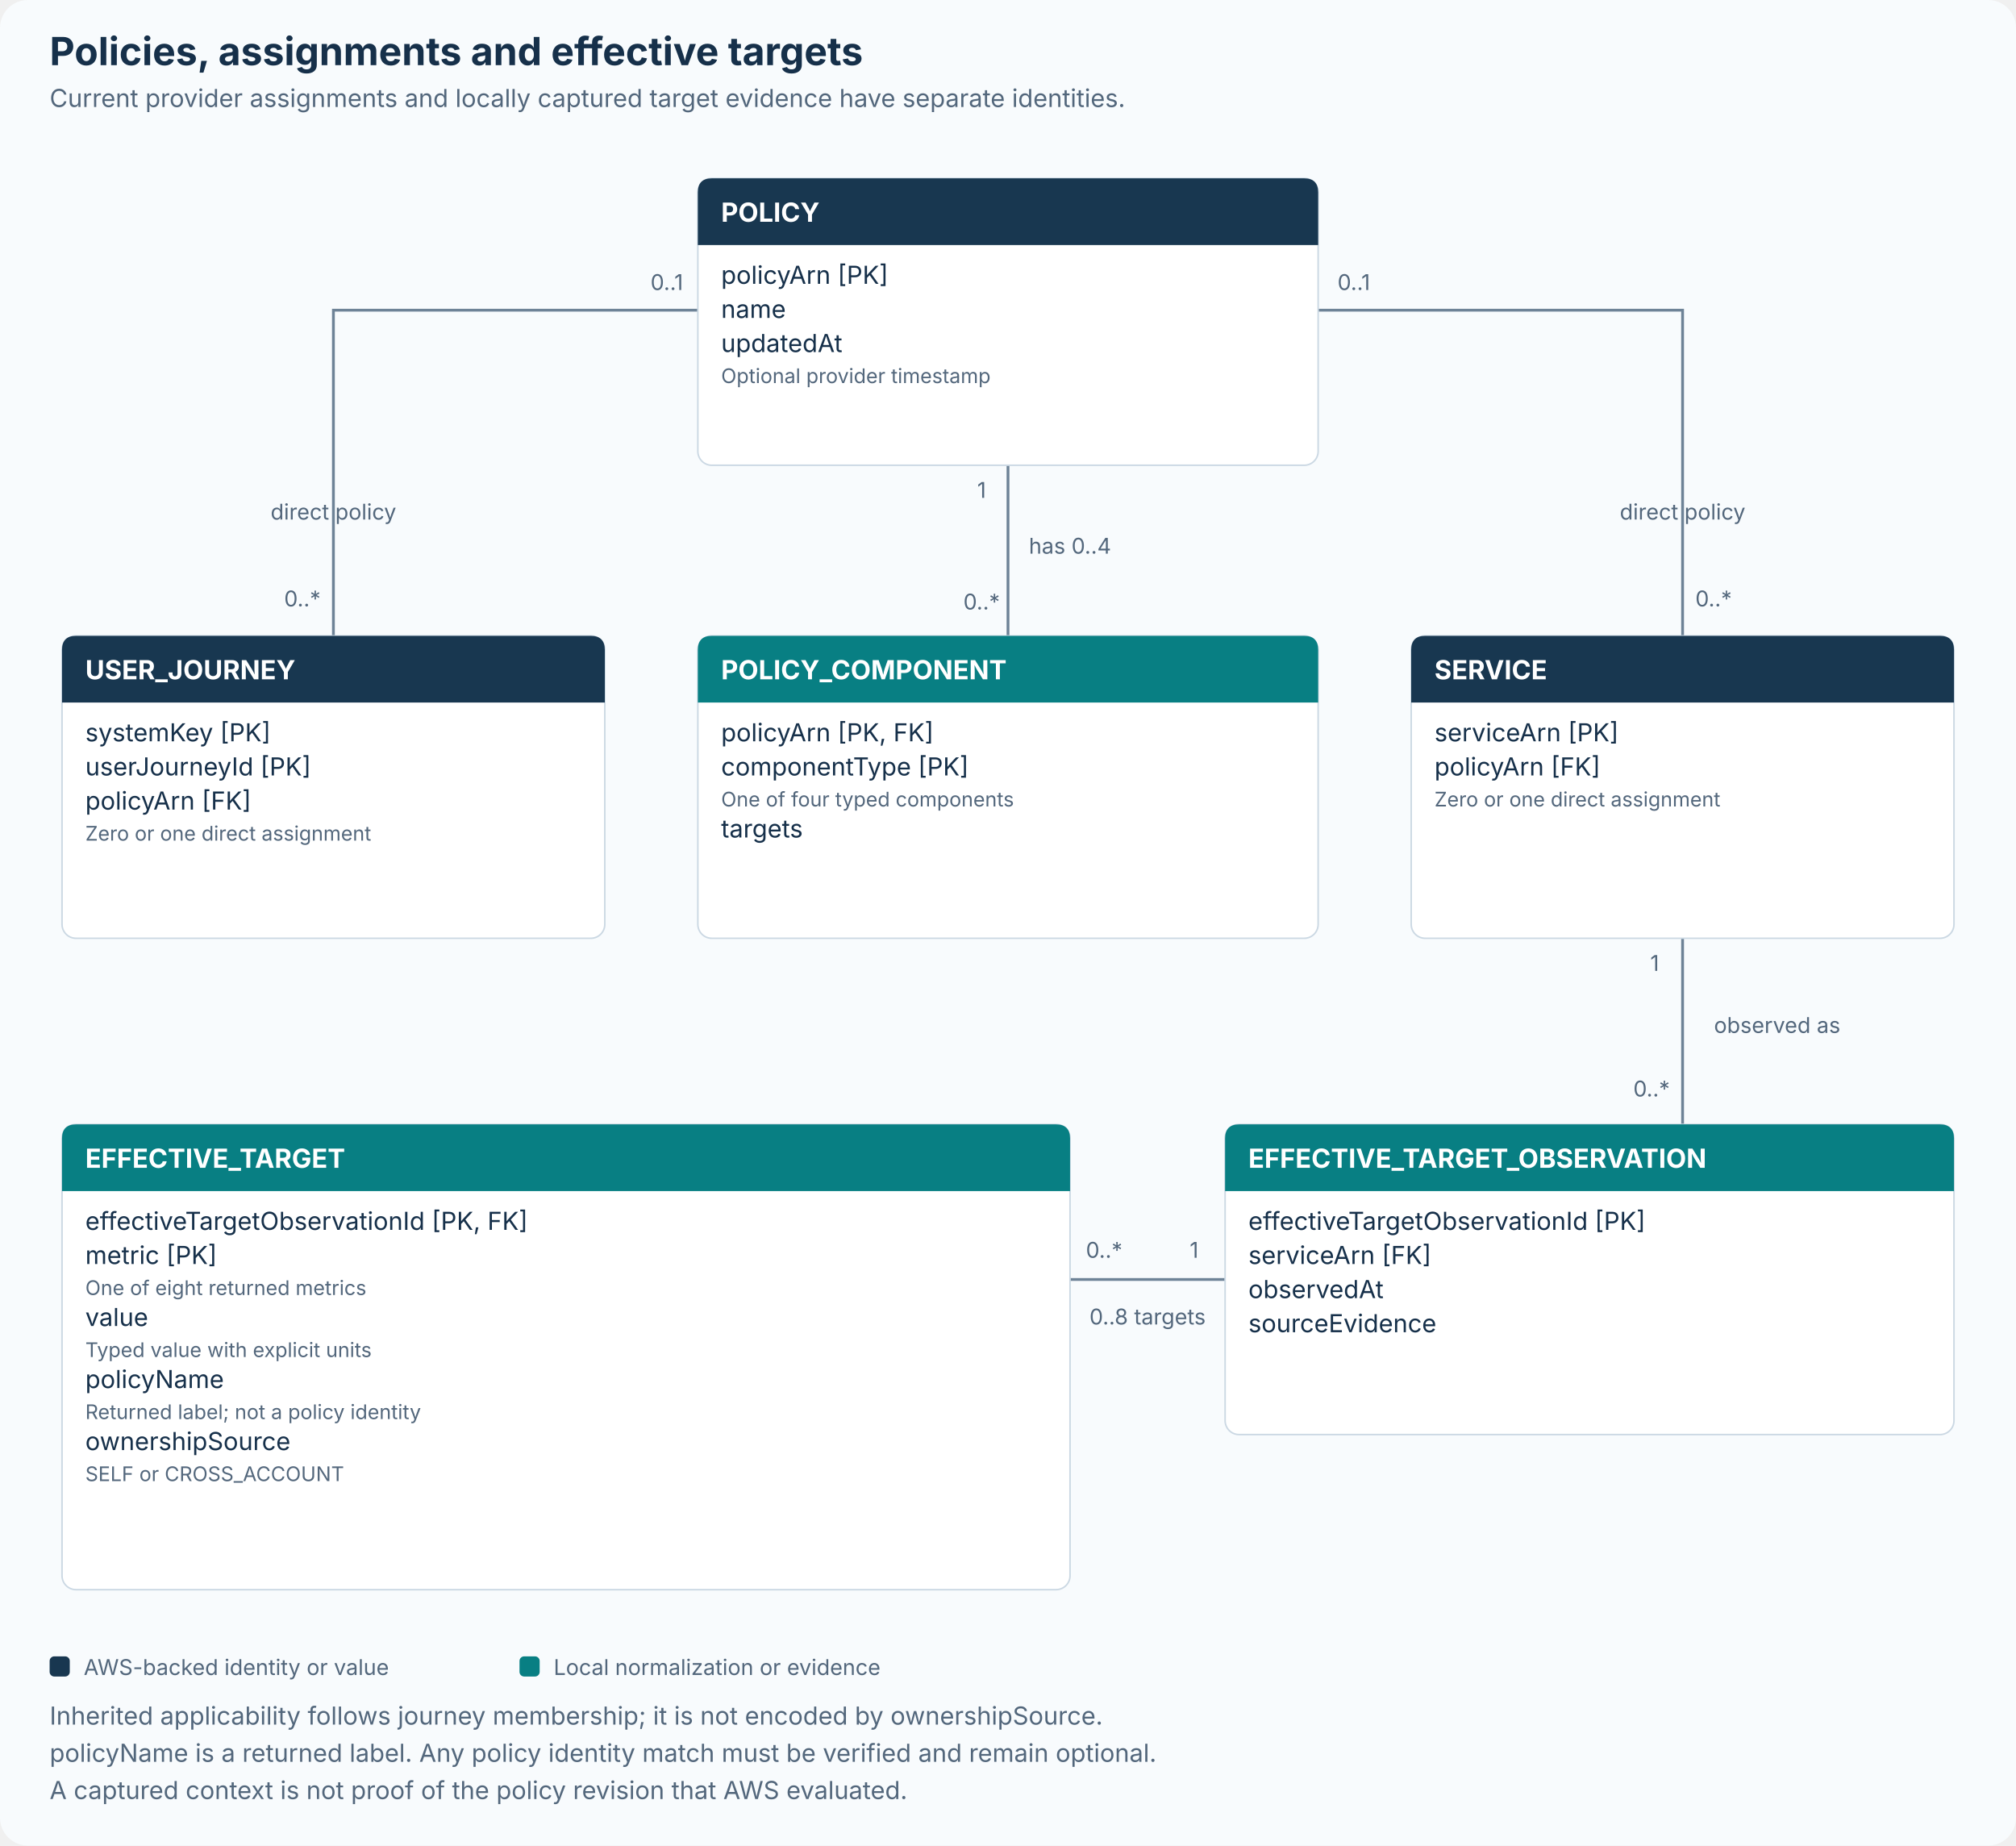
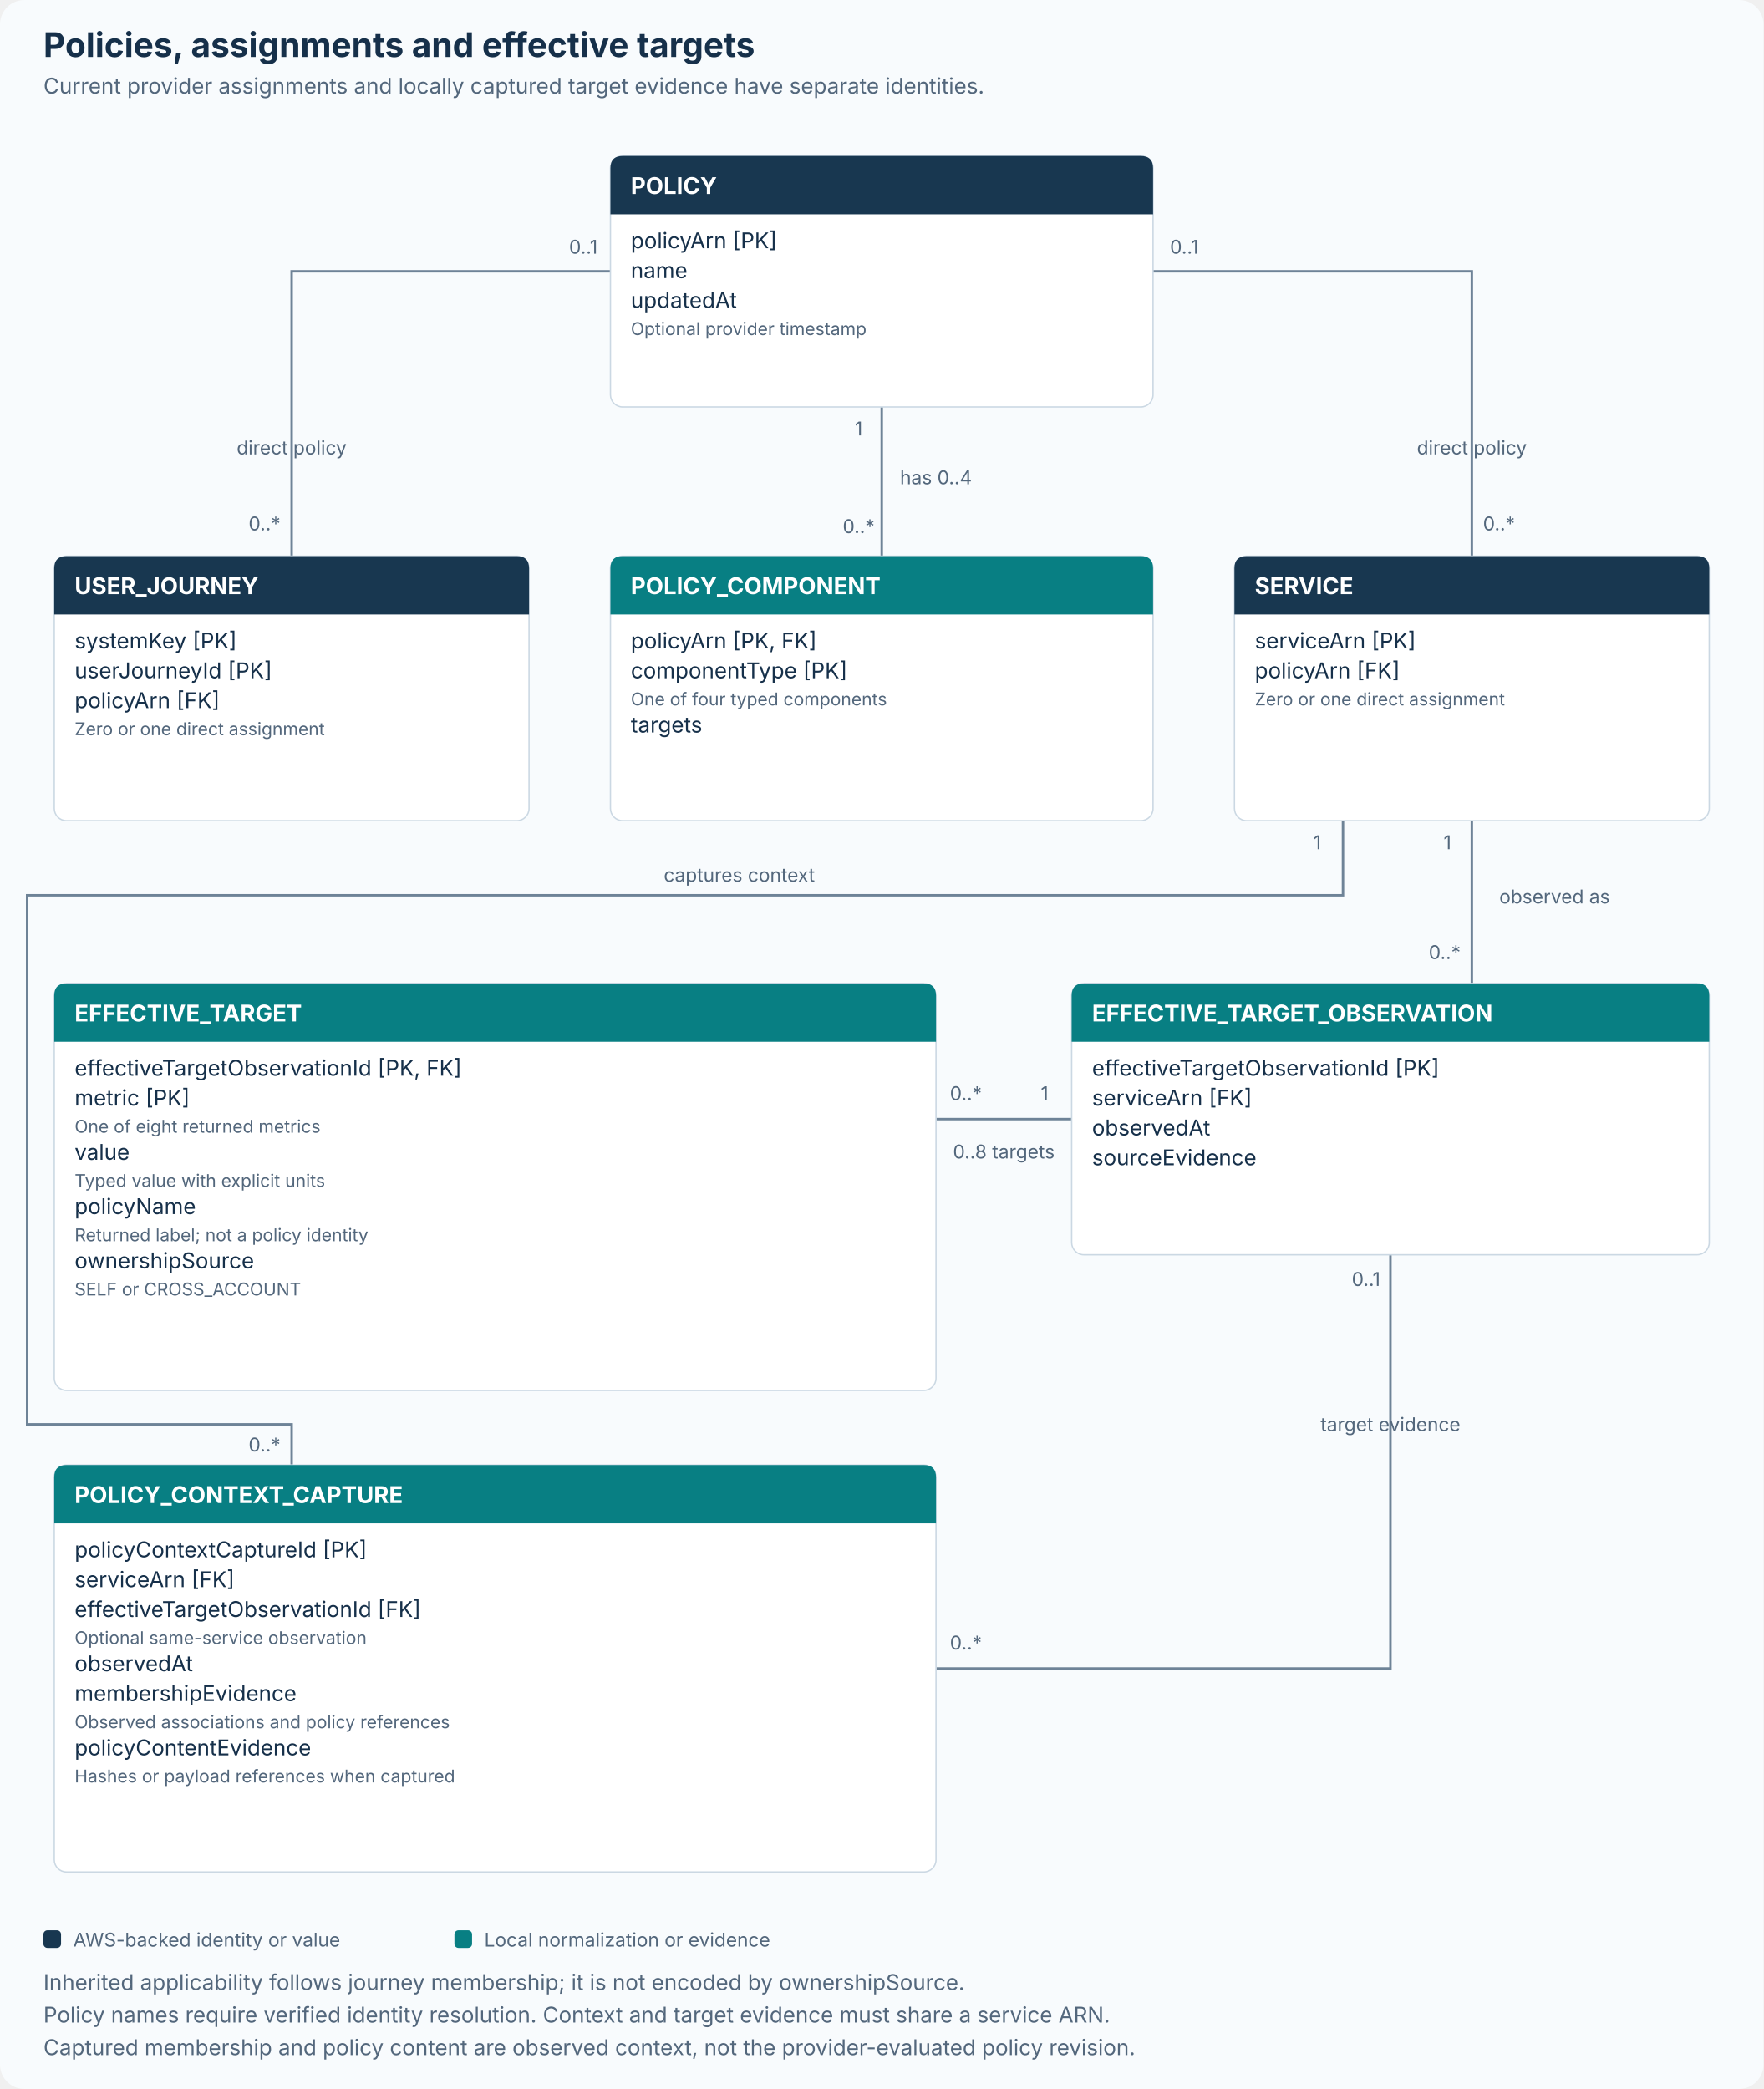
- <svg xmlns="http://www.w3.org/2000/svg" viewBox="0 0 1300 1190" role="img" aria-labelledby="title desc">
+ <svg xmlns="http://www.w3.org/2000/svg" viewBox="0 0 1300 1540" role="img" aria-labelledby="title desc">
  <style>text{font-family:Inter,Arial,sans-serif}.entity{font-size:17px;font-weight:700}.field{font-size:16px}.meta{font-size:13px}.link{font-size:14px}.note{font-size:16px}</style>
-   <rect width="1300" height="1190" rx="18" fill="#f8fbfd" />
+   <rect width="1300" height="1540" rx="18" fill="#f8fbfd" />
  <text font-family="sans-serif" x="32" y="42" fill="#16304a" font-size="25" font-weight="700">Policies, assignments and effective targets</text>
  <text font-family="sans-serif" x="32" y="69" fill="#53677c" font-size="16">Current provider assignments and locally captured target evidence have separate identities.</text>
  <polyline points="450,200 215,200 215,410" fill="none" stroke="#6e8397" stroke-width="1.8" />
  <text font-family="sans-serif" x="430" y="187" text-anchor="middle" class="link" font-size="14" fill="#53677c">0..1</text>
  <text font-family="sans-serif" x="195" y="391" text-anchor="middle" class="link" font-size="14" fill="#53677c">0..*</text>
  <text font-family="sans-serif" x="215" y="335" text-anchor="middle" class="link" font-size="14" fill="#53677c">direct policy</text>
  <polyline points="850,200 1085,200 1085,410" fill="none" stroke="#6e8397" stroke-width="1.8" />
  <text font-family="sans-serif" x="873" y="187" text-anchor="middle" class="link" font-size="14" fill="#53677c">0..1</text>
  <text font-family="sans-serif" x="1105" y="391" text-anchor="middle" class="link" font-size="14" fill="#53677c">0..*</text>
  <text font-family="sans-serif" x="1085" y="335" text-anchor="middle" class="link" font-size="14" fill="#53677c">direct policy</text>
  <polyline points="650,300 650,410" fill="none" stroke="#6e8397" stroke-width="1.8" />
  <text font-family="sans-serif" x="633" y="321" text-anchor="middle" class="link" font-size="14" fill="#53677c">1</text>
  <text font-family="sans-serif" x="633" y="393" text-anchor="middle" class="link" font-size="14" fill="#53677c">0..*</text>
  <text font-family="sans-serif" x="690" y="357" text-anchor="middle" class="link" font-size="14" fill="#53677c">has 0..4</text>
  <polyline points="1085,605 1085,725" fill="none" stroke="#6e8397" stroke-width="1.8" />
  <text font-family="sans-serif" x="1067" y="626" text-anchor="middle" class="link" font-size="14" fill="#53677c">1</text>
  <text font-family="sans-serif" x="1065" y="707" text-anchor="middle" class="link" font-size="14" fill="#53677c">0..*</text>
  <text font-family="sans-serif" x="1146" y="666" text-anchor="middle" class="link" font-size="14" fill="#53677c">observed as</text>
  <polyline points="790,825 690,825" fill="none" stroke="#6e8397" stroke-width="1.8" />
  <text font-family="sans-serif" x="770" y="811" text-anchor="middle" class="link" font-size="14" fill="#53677c">1</text>
  <text font-family="sans-serif" x="712" y="811" text-anchor="middle" class="link" font-size="14" fill="#53677c">0..*</text>
  <text font-family="sans-serif" x="740" y="854" text-anchor="middle" class="link" font-size="14" fill="#53677c">0..8 targets</text>
+   <polyline points="990,605 990,660 20,660 20,1050 215,1050 215,1080" fill="none" stroke="#6e8397" stroke-width="1.8" />
+   <text font-family="sans-serif" x="971" y="626" text-anchor="middle" class="link" font-size="14" fill="#53677c">1</text>
+   <text font-family="sans-serif" x="195" y="1070" text-anchor="middle" class="link" font-size="14" fill="#53677c">0..*</text>
+   <text font-family="sans-serif" x="545" y="650" text-anchor="middle" class="link" font-size="14" fill="#53677c">captures context</text>
+   <polyline points="1025,925 1025,1230 690,1230" fill="none" stroke="#6e8397" stroke-width="1.8" />
+   <text font-family="sans-serif" x="1007" y="948" text-anchor="middle" class="link" font-size="14" fill="#53677c">0..1</text>
+   <text font-family="sans-serif" x="712" y="1216" text-anchor="middle" class="link" font-size="14" fill="#53677c">0..*</text>
+   <text font-family="sans-serif" x="1025" y="1055" text-anchor="middle" class="link" font-size="14" fill="#53677c">target evidence</text>
  <rect x="450" y="115" width="400" height="185" rx="9" fill="white" stroke="#cbd8e3" />
  <path d="M459,115 H841 Q850,115 850,124 V158 H450 V124 Q450,115 459,115 Z" fill="#183750" />
  <text font-family="sans-serif" x="465" y="143" fill="white" class="entity" font-size="17" font-weight="700">POLICY</text>
  <text font-family="sans-serif" x="465" y="183" fill="#16304a" class="field" font-size="16">policyArn  [PK]</text>
  <text font-family="sans-serif" x="465" y="205" fill="#16304a" class="field" font-size="16">name</text>
  <text font-family="sans-serif" x="465" y="227" fill="#16304a" class="field" font-size="16">updatedAt</text>
  <text font-family="sans-serif" x="465" y="247" fill="#53677c" class="meta" font-size="13">Optional provider timestamp</text>
  <rect x="450" y="410" width="400" height="195" rx="9" fill="white" stroke="#cbd8e3" />
  <path d="M459,410 H841 Q850,410 850,419 V453 H450 V419 Q450,410 459,410 Z" fill="#087f83" />
  <text font-family="sans-serif" x="465" y="438" fill="white" class="entity" font-size="17" font-weight="700">POLICY_COMPONENT</text>
  <text font-family="sans-serif" x="465" y="478" fill="#16304a" class="field" font-size="16">policyArn  [PK, FK]</text>
  <text font-family="sans-serif" x="465" y="500" fill="#16304a" class="field" font-size="16">componentType  [PK]</text>
  <text font-family="sans-serif" x="465" y="520" fill="#53677c" class="meta" font-size="13">One of four typed components</text>
  <text font-family="sans-serif" x="465" y="540" fill="#16304a" class="field" font-size="16">targets</text>
  <rect x="40" y="410" width="350" height="195" rx="9" fill="white" stroke="#cbd8e3" />
  <path d="M49,410 H381 Q390,410 390,419 V453 H40 V419 Q40,410 49,410 Z" fill="#183750" />
  <text font-family="sans-serif" x="55" y="438" fill="white" class="entity" font-size="17" font-weight="700">USER_JOURNEY</text>
  <text font-family="sans-serif" x="55" y="478" fill="#16304a" class="field" font-size="16">systemKey  [PK]</text>
  <text font-family="sans-serif" x="55" y="500" fill="#16304a" class="field" font-size="16">userJourneyId  [PK]</text>
  <text font-family="sans-serif" x="55" y="522" fill="#16304a" class="field" font-size="16">policyArn  [FK]</text>
  <text font-family="sans-serif" x="55" y="542" fill="#53677c" class="meta" font-size="13">Zero or one direct assignment</text>
  <rect x="910" y="410" width="350" height="195" rx="9" fill="white" stroke="#cbd8e3" />
  <path d="M919,410 H1251 Q1260,410 1260,419 V453 H910 V419 Q910,410 919,410 Z" fill="#183750" />
  <text font-family="sans-serif" x="925" y="438" fill="white" class="entity" font-size="17" font-weight="700">SERVICE</text>
  <text font-family="sans-serif" x="925" y="478" fill="#16304a" class="field" font-size="16">serviceArn  [PK]</text>
  <text font-family="sans-serif" x="925" y="500" fill="#16304a" class="field" font-size="16">policyArn  [FK]</text>
  <text font-family="sans-serif" x="925" y="520" fill="#53677c" class="meta" font-size="13">Zero or one direct assignment</text>
  <rect x="790" y="725" width="470" height="200" rx="9" fill="white" stroke="#cbd8e3" />
  <path d="M799,725 H1251 Q1260,725 1260,734 V768 H790 V734 Q790,725 799,725 Z" fill="#087f83" />
  <text font-family="sans-serif" x="805" y="753" fill="white" class="entity" font-size="17" font-weight="700">EFFECTIVE_TARGET_OBSERVATION</text>
  <text font-family="sans-serif" x="805" y="793" fill="#16304a" class="field" font-size="16">effectiveTargetObservationId  [PK]</text>
  <text font-family="sans-serif" x="805" y="815" fill="#16304a" class="field" font-size="16">serviceArn  [FK]</text>
  <text font-family="sans-serif" x="805" y="837" fill="#16304a" class="field" font-size="16">observedAt</text>
  <text font-family="sans-serif" x="805" y="859" fill="#16304a" class="field" font-size="16">sourceEvidence</text>
  <rect x="40" y="725" width="650" height="300" rx="9" fill="white" stroke="#cbd8e3" />
  <path d="M49,725 H681 Q690,725 690,734 V768 H40 V734 Q40,725 49,725 Z" fill="#087f83" />
  <text font-family="sans-serif" x="55" y="753" fill="white" class="entity" font-size="17" font-weight="700">EFFECTIVE_TARGET</text>
  <text font-family="sans-serif" x="55" y="793" fill="#16304a" class="field" font-size="16">effectiveTargetObservationId  [PK, FK]</text>
  <text font-family="sans-serif" x="55" y="815" fill="#16304a" class="field" font-size="16">metric  [PK]</text>
  <text font-family="sans-serif" x="55" y="835" fill="#53677c" class="meta" font-size="13">One of eight returned metrics</text>
  <text font-family="sans-serif" x="55" y="855" fill="#16304a" class="field" font-size="16">value</text>
  <text font-family="sans-serif" x="55" y="875" fill="#53677c" class="meta" font-size="13">Typed value with explicit units</text>
  <text font-family="sans-serif" x="55" y="895" fill="#16304a" class="field" font-size="16">policyName</text>
  <text font-family="sans-serif" x="55" y="915" fill="#53677c" class="meta" font-size="13">Returned label; not a policy identity</text>
  <text font-family="sans-serif" x="55" y="935" fill="#16304a" class="field" font-size="16">ownershipSource</text>
  <text font-family="sans-serif" x="55" y="955" fill="#53677c" class="meta" font-size="13">SELF or CROSS_ACCOUNT</text>
-   <rect x="32" y="1068" width="13" height="13" rx="3" fill="#183750" />
-   <text font-family="sans-serif" x="54" y="1080" fill="#53677c" class="link" font-size="14">AWS-backed identity or value</text>
-   <rect x="335" y="1068" width="13" height="13" rx="3" fill="#087f83" />
-   <text font-family="sans-serif" x="357" y="1080" fill="#53677c" class="link" font-size="14">Local normalization or evidence</text>
-   <text font-family="sans-serif" x="32" y="1112" fill="#53677c" class="note" font-size="16">Inherited applicability follows journey membership; it is not encoded by ownershipSource.</text>
-   <text font-family="sans-serif" x="32" y="1136" fill="#53677c" class="note" font-size="16">policyName is a returned label. Any policy identity match must be verified and remain optional.</text>
-   <text font-family="sans-serif" x="32" y="1160" fill="#53677c" class="note" font-size="16">A captured context is not proof of the policy revision that AWS evaluated.</text>
+   <rect x="40" y="1080" width="650" height="300" rx="9" fill="white" stroke="#cbd8e3" />
+   <path d="M49,1080 H681 Q690,1080 690,1089 V1123 H40 V1089 Q40,1080 49,1080 Z" fill="#087f83" />
+   <text font-family="sans-serif" x="55" y="1108" fill="white" class="entity" font-size="17" font-weight="700">POLICY_CONTEXT_CAPTURE</text>
+   <text font-family="sans-serif" x="55" y="1148" fill="#16304a" class="field" font-size="16">policyContextCaptureId  [PK]</text>
+   <text font-family="sans-serif" x="55" y="1170" fill="#16304a" class="field" font-size="16">serviceArn  [FK]</text>
+   <text font-family="sans-serif" x="55" y="1192" fill="#16304a" class="field" font-size="16">effectiveTargetObservationId  [FK]</text>
+   <text font-family="sans-serif" x="55" y="1212" fill="#53677c" class="meta" font-size="13">Optional same-service observation</text>
+   <text font-family="sans-serif" x="55" y="1232" fill="#16304a" class="field" font-size="16">observedAt</text>
+   <text font-family="sans-serif" x="55" y="1254" fill="#16304a" class="field" font-size="16">membershipEvidence</text>
+   <text font-family="sans-serif" x="55" y="1274" fill="#53677c" class="meta" font-size="13">Observed associations and policy references</text>
+   <text font-family="sans-serif" x="55" y="1294" fill="#16304a" class="field" font-size="16">policyContentEvidence</text>
+   <text font-family="sans-serif" x="55" y="1314" fill="#53677c" class="meta" font-size="13">Hashes or payload references when captured</text>
+   <rect x="32" y="1423" width="13" height="13" rx="3" fill="#183750" />
+   <text font-family="sans-serif" x="54" y="1435" fill="#53677c" class="link" font-size="14">AWS-backed identity or value</text>
+   <rect x="335" y="1423" width="13" height="13" rx="3" fill="#087f83" />
+   <text font-family="sans-serif" x="357" y="1435" fill="#53677c" class="link" font-size="14">Local normalization or evidence</text>
+   <text font-family="sans-serif" x="32" y="1467" fill="#53677c" class="note" font-size="16">Inherited applicability follows journey membership; it is not encoded by ownershipSource.</text>
+   <text font-family="sans-serif" x="32" y="1491" fill="#53677c" class="note" font-size="16">Policy names require verified identity resolution. Context and target evidence must share a service ARN.</text>
+   <text font-family="sans-serif" x="32" y="1515" fill="#53677c" class="note" font-size="16">Captured membership and policy content are observed context, not the provider-evaluated policy revision.</text>
</svg>
